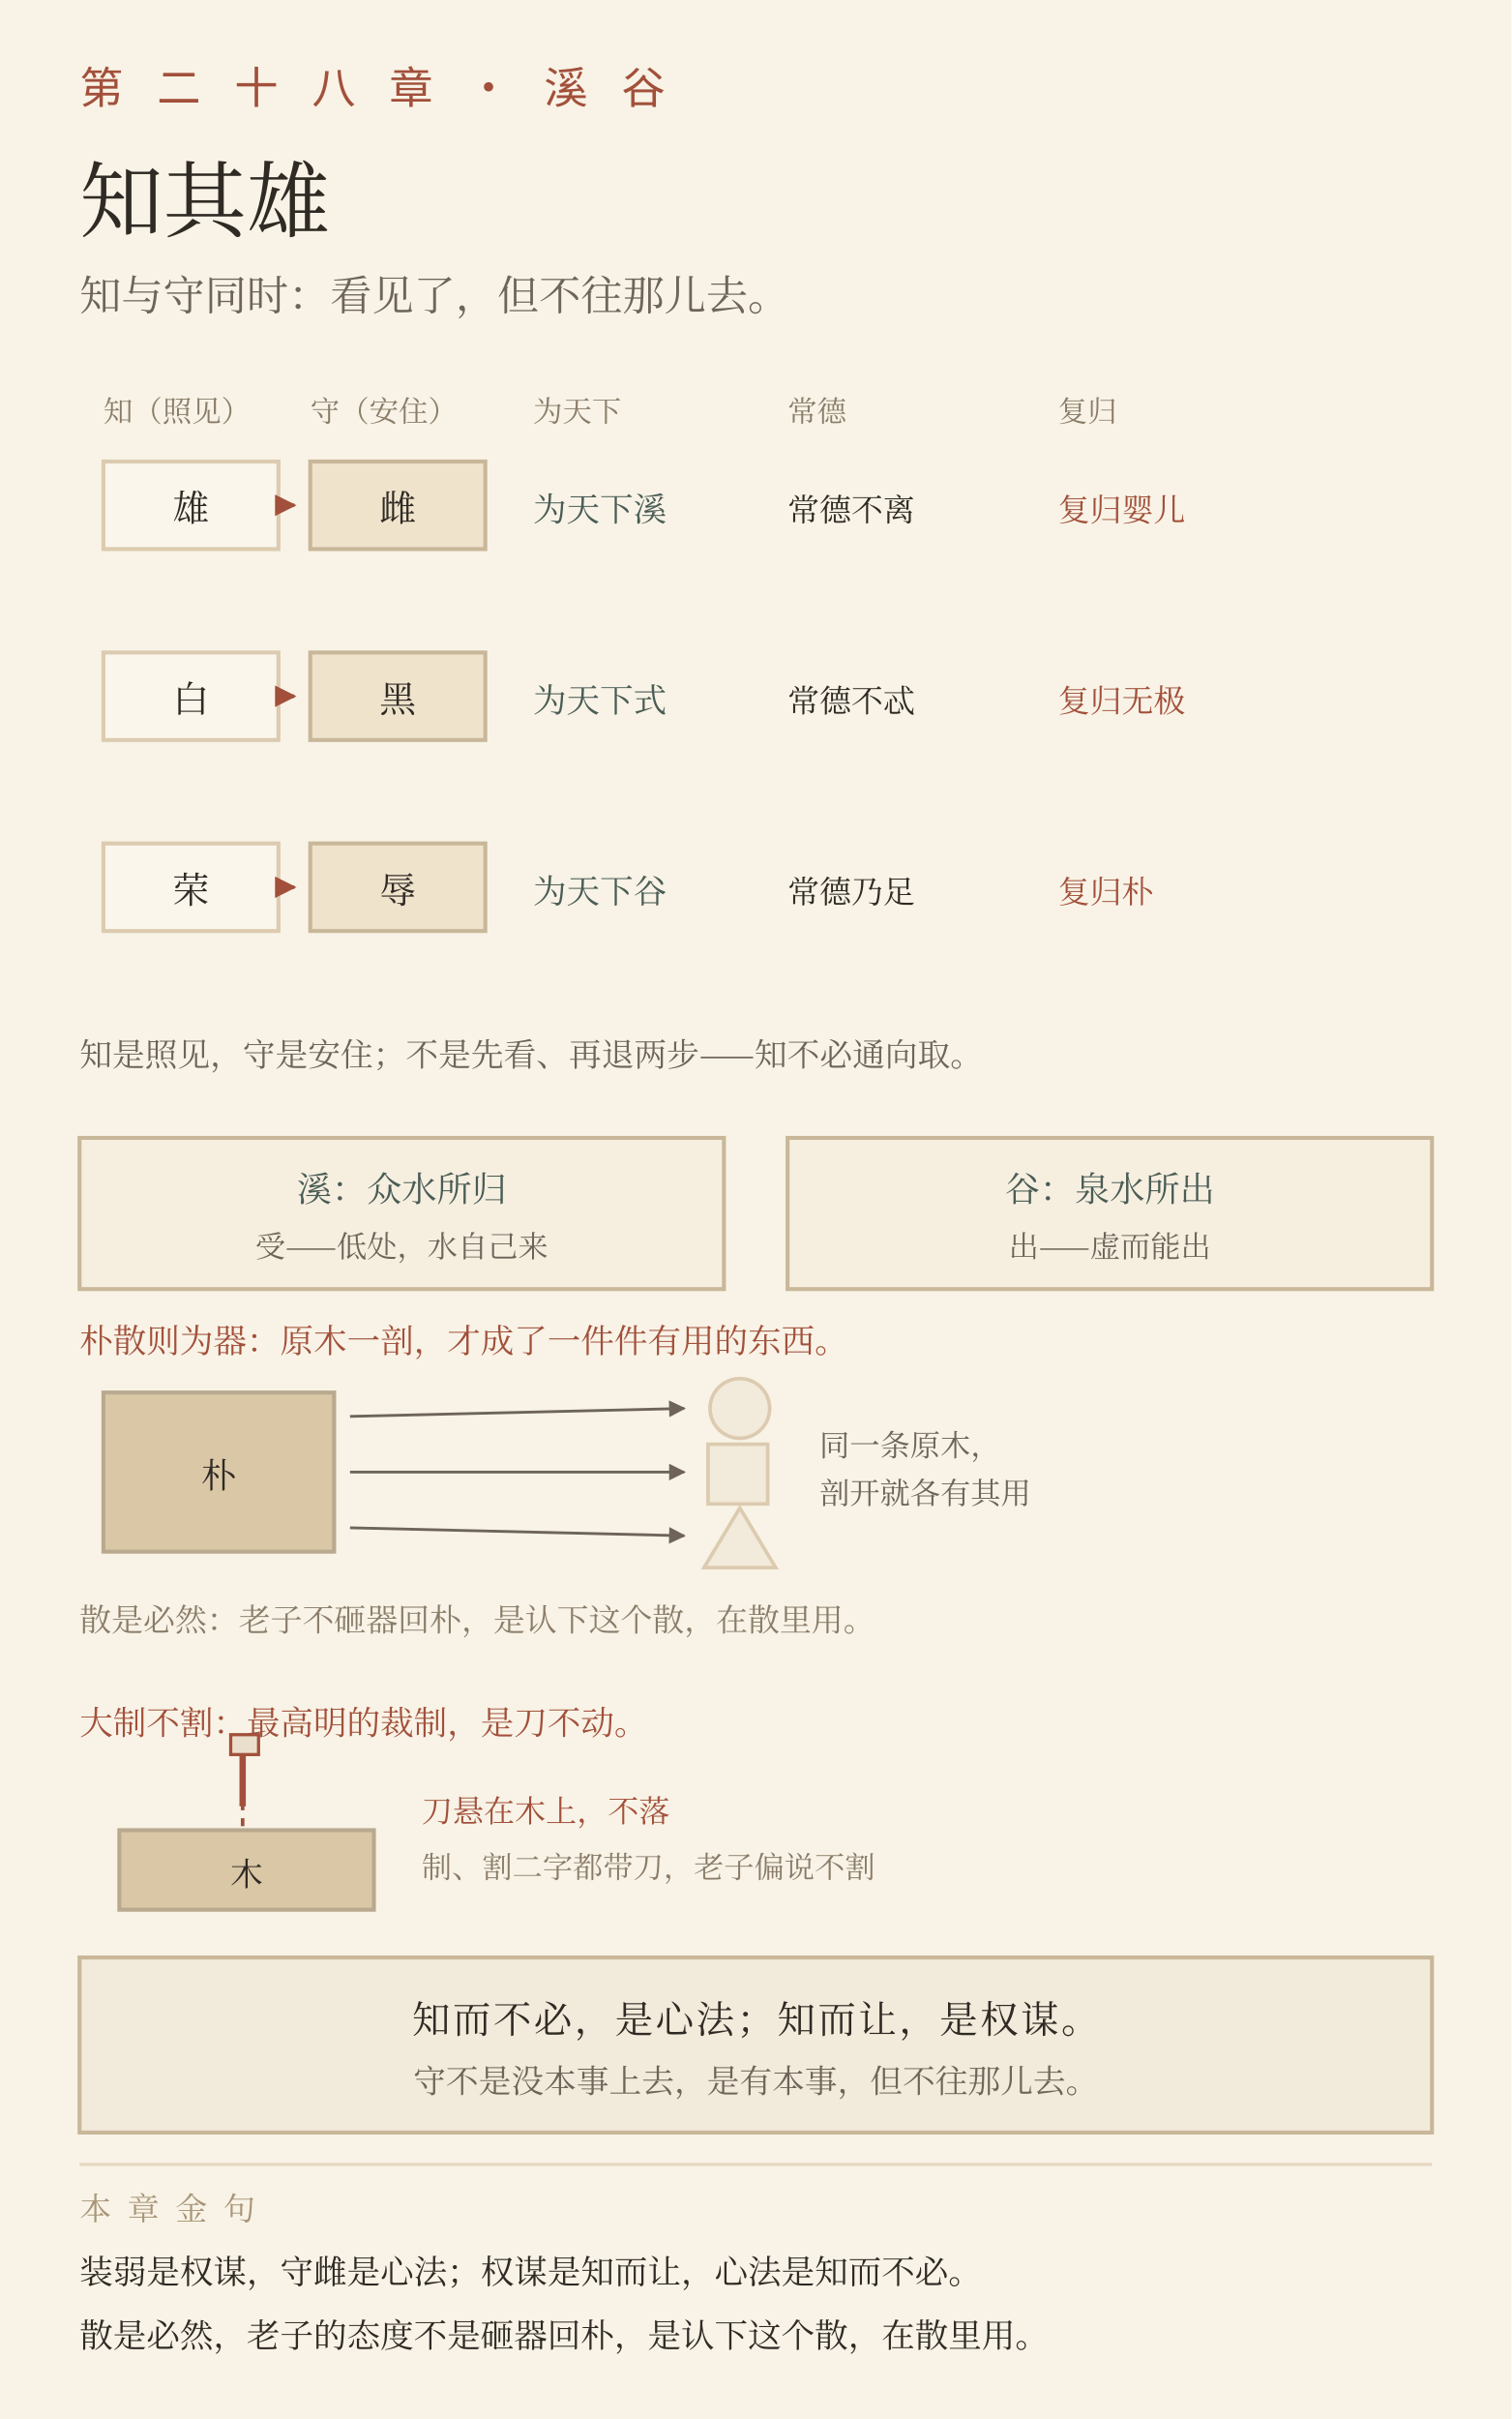
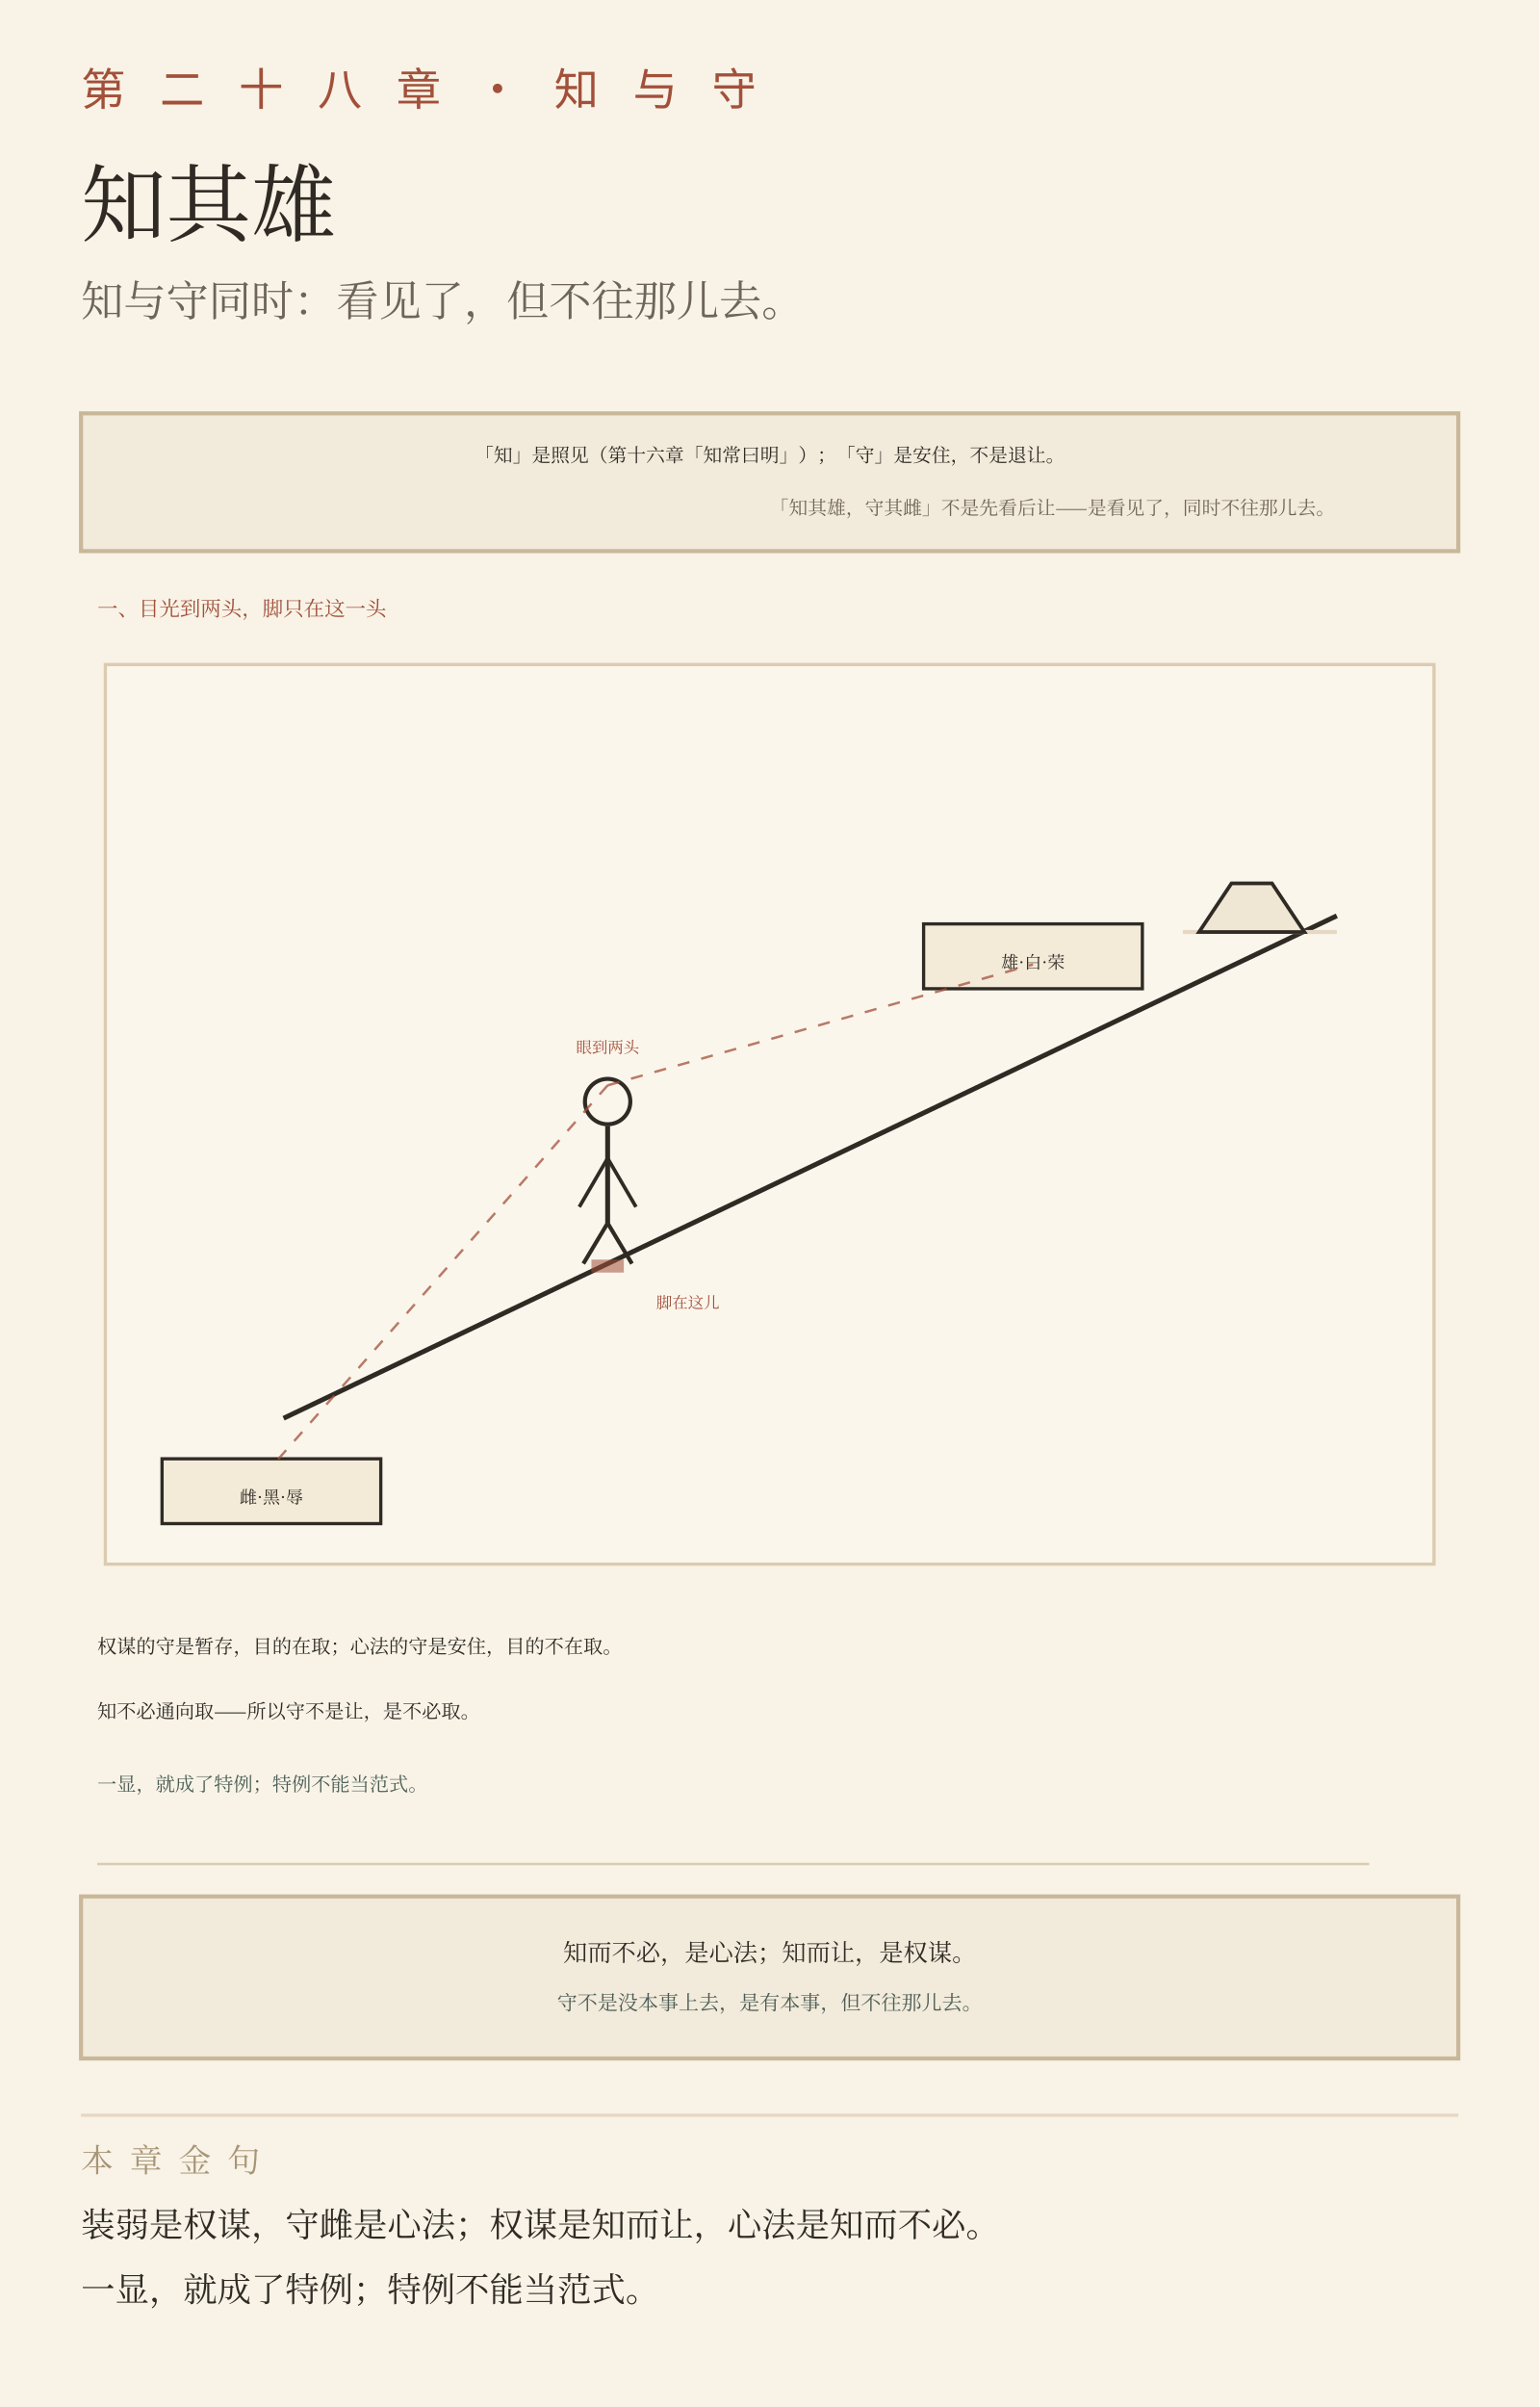
- <svg xmlns="http://www.w3.org/2000/svg" viewBox="0 0 380 608" role="img" aria-label="知而不必，是心法" font-family="'Noto Serif CJK SC','Noto Serif SC','Songti SC',serif">
+ <svg xmlns="http://www.w3.org/2000/svg" viewBox="0 0 380 594" role="img" aria-label="看得见两头，脚才站得稳一头" font-family="'Noto Serif CJK SC','Noto Serif SC','Songti SC',serif">
  <defs>
    <marker id="arr" viewBox="0 0 10 10" refX="9" refY="5" markerWidth="6" markerHeight="6" orient="auto">
      <path d="M0 0 L10 5 L0 10 z" fill="#6E6459" />
    </marker>
    <marker id="arr2" viewBox="0 0 10 10" refX="9" refY="5" markerWidth="6" markerHeight="6" orient="auto">
      <path d="M0 0 L10 5 L0 10 z" fill="#4A5C55" />
    </marker>
    <marker id="arrL" viewBox="0 0 10 10" refX="1" refY="5" markerWidth="6" markerHeight="6" orient="auto">
      <path d="M10 0 L0 5 L10 10 z" fill="#4A5C55" />
    </marker>
    <marker id="arrS" viewBox="0 0 10 10" refX="9" refY="5" markerWidth="6" markerHeight="6" orient="auto">
      <path d="M0 0 L10 5 L0 10 z" fill="#A2503B" />
    </marker>
  </defs>
-   <rect x="0" y="0" width="380" height="608" fill="#F8F3E6" />
-   <text x="20" y="26" font-size="11" fill="#A2503B" font-family="'Noto Sans CJK SC','Noto Sans SC',sans-serif" letter-spacing="3">第 二 十 八 章 · 溪 谷</text>
+   <rect x="0" y="0" width="380" height="594" fill="#F8F3E6" />
+   <text x="20" y="26" font-size="11" fill="#A2503B" font-family="'Noto Sans CJK SC','Noto Sans SC',sans-serif" letter-spacing="3">第 二 十 八 章 · 知 与 守</text>
  <text x="20" y="58" font-size="21" fill="#2F2A24">知其雄</text>
  <text x="20" y="78" font-size="10.5" fill="#6E6459">知与守同时：看见了，但不往那儿去。</text>
-   <text x="26" y="106" font-size="7.4" fill="#8A7C69">知（照见）</text>
-   <text x="78" y="106" font-size="7.4" fill="#8A7C69">守（安住）</text>
-   <text x="134" y="106" font-size="7.4" fill="#8A7C69">为天下</text>
-   <text x="198" y="106" font-size="7.4" fill="#8A7C69">常德</text>
-   <text x="266" y="106" font-size="7.4" fill="#8A7C69">复归</text>
-   <rect x="26" y="116" width="44" height="22" fill="#FBF6EC" stroke="#DCCBB0" stroke-width="1.0" />
-   <text x="48" y="131" font-size="9.2" fill="#2F2A24" text-anchor="middle">雄</text>
-   <rect x="78" y="116" width="44" height="22" fill="#EFE3CC" stroke="#C9B79A" stroke-width="1.0" />
-   <text x="100" y="131" font-size="9.2" fill="#2F2A24" text-anchor="middle">雌</text>
-   <line x1="72" y1="127" x2="74" y2="127" stroke="#A2503B" stroke-width="0.9" marker-end="url(#arrS)" />
-   <text x="134" y="131" font-size="8.4" fill="#4A5C55">为天下溪</text>
-   <text x="198" y="131" font-size="8.0" fill="#2F2A24">常德不离</text>
-   <text x="266" y="131" font-size="8.0" fill="#A2503B">复归婴儿</text>
-   <rect x="26" y="164" width="44" height="22" fill="#FBF6EC" stroke="#DCCBB0" stroke-width="1.0" />
-   <text x="48" y="179" font-size="9.2" fill="#2F2A24" text-anchor="middle">白</text>
-   <rect x="78" y="164" width="44" height="22" fill="#EFE3CC" stroke="#C9B79A" stroke-width="1.0" />
-   <text x="100" y="179" font-size="9.2" fill="#2F2A24" text-anchor="middle">黑</text>
-   <line x1="72" y1="175" x2="74" y2="175" stroke="#A2503B" stroke-width="0.9" marker-end="url(#arrS)" />
-   <text x="134" y="179" font-size="8.4" fill="#4A5C55">为天下式</text>
-   <text x="198" y="179" font-size="8.0" fill="#2F2A24">常德不忒</text>
-   <text x="266" y="179" font-size="8.0" fill="#A2503B">复归无极</text>
-   <rect x="26" y="212" width="44" height="22" fill="#FBF6EC" stroke="#DCCBB0" stroke-width="1.0" />
-   <text x="48" y="227" font-size="9.2" fill="#2F2A24" text-anchor="middle">荣</text>
-   <rect x="78" y="212" width="44" height="22" fill="#EFE3CC" stroke="#C9B79A" stroke-width="1.0" />
-   <text x="100" y="227" font-size="9.2" fill="#2F2A24" text-anchor="middle">辱</text>
-   <line x1="72" y1="223" x2="74" y2="223" stroke="#A2503B" stroke-width="0.9" marker-end="url(#arrS)" />
-   <text x="134" y="227" font-size="8.4" fill="#4A5C55">为天下谷</text>
-   <text x="198" y="227" font-size="8.0" fill="#2F2A24">常德乃足</text>
-   <text x="266" y="227" font-size="8.0" fill="#A2503B">复归朴</text>
-   <text x="20" y="268" font-size="8.2" fill="#6E6459">知是照见，守是安住；不是先看、再退两步——知不必通向取。</text>
-   <rect x="20" y="286" width="162" height="38" fill="#F6EFE0" stroke="#C9B79A" stroke-width="1.0" />
-   <text x="101" y="302" font-size="8.8" fill="#4A5C55" text-anchor="middle">溪：众水所归</text>
-   <text x="101" y="316" font-size="7.6" fill="#6E6459" text-anchor="middle">受——低处，水自己来</text>
-   <rect x="198" y="286" width="162" height="38" fill="#F6EFE0" stroke="#C9B79A" stroke-width="1.0" />
-   <text x="279" y="302" font-size="8.8" fill="#4A5C55" text-anchor="middle">谷：泉水所出</text>
-   <text x="279" y="316" font-size="7.6" fill="#6E6459" text-anchor="middle">出——虚而能出</text>
-   <text x="20" y="340" font-size="8.4" fill="#A2503B">朴散则为器：原木一剖，才成了一件件有用的东西。</text>
-   <rect x="26" y="350" width="58" height="40" fill="#D9C7A6" stroke="#B9A98F" stroke-width="1.0" />
-   <text x="55" y="374" font-size="8.8" fill="#2F2A24" text-anchor="middle">朴</text>
-   <line x1="88" y1="356" x2="172" y2="354" stroke="#6E6459" stroke-width="0.7" marker-end="url(#arr)" />
-   <line x1="88" y1="370" x2="172" y2="370" stroke="#6E6459" stroke-width="0.7" marker-end="url(#arr)" />
-   <line x1="88" y1="384" x2="172" y2="386" stroke="#6E6459" stroke-width="0.7" marker-end="url(#arr)" />
-   <circle cx="186" cy="354" r="7.5" fill="#F2EADA" stroke="#DCCBB0" stroke-width="0.9" />
-   <rect x="178" y="363" width="15" height="15" fill="#F2EADA" stroke="#DCCBB0" stroke-width="0.9" />
-   <polygon points="186,379 195,394 177,394" fill="#F2EADA" stroke="#DCCBB0" stroke-width="0.9" />
-   <text x="206" y="366" font-size="7.6" fill="#6E6459">同一条原木，</text>
-   <text x="206" y="378" font-size="7.6" fill="#6E6459">剖开就各有其用</text>
-   <text x="20" y="410" font-size="8.0" fill="#8A7C69">散是必然：老子不砸器回朴，是认下这个散，在散里用。</text>
-   <text x="20" y="436" font-size="8.4" fill="#A2503B">大制不割：最高明的裁制，是刀不动。</text>
-   <rect x="30" y="460" width="64" height="20" fill="#D9C7A6" stroke="#B9A98F" stroke-width="1.0" />
-   <text x="62" y="474" font-size="8.2" fill="#2F2A24" text-anchor="middle">木</text>
-   <rect x="58" y="436" width="7" height="5" fill="#E9DFCC" stroke="#A2503B" stroke-width="0.8" />
-   <line x1="61" y1="441" x2="61" y2="454" stroke="#A2503B" stroke-width="1.6" />
-   <line x1="61" y1="453" x2="61" y2="460" stroke="#A2503B" stroke-width="0.9" stroke-dasharray="2 2" />
-   <text x="106" y="458" font-size="7.8" fill="#A2503B">刀悬在木上，不落</text>
-   <text x="106" y="472" font-size="7.6" fill="#8A7C69">制、割二字都带刀，老子偏说不割</text>
-   <rect x="20" y="492" width="340" height="44" fill="#F2EADA" stroke="#C9B79A" stroke-width="1.0" />
-   <text x="190" y="511" font-size="9.6" fill="#2F2A24" text-anchor="middle" letter-spacing="0.6">知而不必，是心法；知而让，是权谋。</text>
-   <text x="190" y="526" font-size="8.2" fill="#6E6459" text-anchor="middle">守不是没本事上去，是有本事，但不往那儿去。</text>
-   <line x1="20" y1="544" x2="360" y2="544" stroke="#E6D8C2" stroke-width="0.8" />
-   <text x="20" y="558" font-size="8.0" fill="#A89577" letter-spacing="1">本 章 金 句</text>
-   <text x="20" y="574" font-size="8.4" fill="#2F2A24">装弱是权谋，守雌是心法；权谋是知而让，心法是知而不必。</text>
-   <text x="20" y="590" font-size="8.4" fill="#2F2A24">散是必然，老子的态度不是砸器回朴，是认下这个散，在散里用。</text>
+   <rect x="20" y="102" width="340" height="34" fill="#F2EADA" stroke="#C9B79A" stroke-width="1.0" />
+   <text x="190" y="114" font-size="4.7" fill="#2F2A24" text-anchor="middle">「知」是照见（第十六章「知常曰明」）；「守」是安住，不是退让。</text>
+   <text x="190" y="127" font-size="4.7" fill="#6E6459">「知其雄，守其雌」不是先看后让——是看见了，同时不往那儿去。</text>
+   <text x="24" y="152" font-size="5.1" fill="#A2503B">一、目光到两头，脚只在这一头</text>
+   <rect x="26" y="164" width="328" height="222" fill="#FBF6EC" stroke="#DCCBB0" stroke-width="0.8" />
+   <line x1="70" y1="350" x2="330" y2="226" stroke="#2F2A24" stroke-width="1.2" />
+   <line x1="292" y1="230" x2="330" y2="230" stroke="#E6D8C2" stroke-width="1.0" />
+   <polygon points="296,230 304,218 314,218 322,230" fill="#EFE6D4" stroke="#2F2A24" stroke-width="0.9" />
+   <rect x="228" y="228" width="54" height="16" fill="#F3EAD8" stroke="#2F2A24" stroke-width="0.8" />
+   <text x="255" y="239" font-size="4.3" fill="#2F2A24" text-anchor="middle">雄·白·荣</text>
+   <rect x="40" y="360" width="54" height="16" fill="#F3EAD8" stroke="#2F2A24" stroke-width="0.8" />
+   <text x="67" y="371" font-size="4.3" fill="#2F2A24" text-anchor="middle">雌·黑·辱</text>
+   <circle cx="150" cy="271.846" r="5.6" fill="none" stroke="#2F2A24" stroke-width="1.0" />
+   <line x1="150" y1="277.846" x2="150" y2="301.846" stroke="#2F2A24" stroke-width="1.2" />
+   <line x1="150" y1="301.846" x2="144" y2="311.846" stroke="#2F2A24" stroke-width="1.0" />
+   <line x1="150" y1="301.846" x2="156" y2="311.846" stroke="#2F2A24" stroke-width="1.0" />
+   <line x1="150" y1="285.846" x2="143" y2="297.846" stroke="#2F2A24" stroke-width="0.9" />
+   <line x1="150" y1="285.846" x2="157" y2="297.846" stroke="#2F2A24" stroke-width="0.9" />
+   <line x1="150" y1="267.846" x2="255" y2="238" stroke="#A2503B" stroke-width="0.6" stroke-dasharray="3 3" opacity="0.75" />
+   <line x1="150" y1="267.846" x2="67" y2="362" stroke="#A2503B" stroke-width="0.6" stroke-dasharray="3 3" opacity="0.75" />
+   <rect x="146" y="310.846" width="8" height="3.2" fill="#A2503B" stroke="none" opacity="0.55" />
+   <text x="162" y="322.846" font-size="3.9" fill="#A2503B">脚在这儿</text>
+   <text x="150" y="259.846" font-size="3.9" fill="#A2503B" text-anchor="middle">眼到两头</text>
+   <text x="24" y="408" font-size="4.8" fill="#2F2A24">权谋的守是暂存，目的在取；心法的守是安住，目的不在取。</text>
+   <text x="24" y="424" font-size="4.8" fill="#2F2A24">知不必通向取——所以守不是让，是不必取。</text>
+   <text x="24" y="442" font-size="4.8" fill="#4A5C55">一显，就成了特例；特例不能当范式。</text>
+   <line x1="24" y1="460" x2="338" y2="460" stroke="#DCCBB0" stroke-width="0.6" />
+   <rect x="20" y="468" width="340" height="40" fill="#F2EADA" stroke="#C9B79A" stroke-width="1.0" />
+   <text x="190" y="484" font-size="6.0" fill="#2F2A24" text-anchor="middle">知而不必，是心法；知而让，是权谋。</text>
+   <text x="190" y="496" font-size="5.0" fill="#4A5C55" text-anchor="middle">守不是没本事上去，是有本事，但不往那儿去。</text>
+   <line x1="20" y1="522" x2="360" y2="522" stroke="#E6D8C2" stroke-width="0.8" />
+   <text x="20" y="536" font-size="8.0" fill="#A89577" letter-spacing="1">本 章 金 句</text>
+   <text x="20" y="552" font-size="8.4" fill="#2F2A24">装弱是权谋，守雌是心法；权谋是知而让，心法是知而不必。</text>
+   <text x="20" y="568" font-size="8.4" fill="#2F2A24">一显，就成了特例；特例不能当范式。</text>
</svg>
